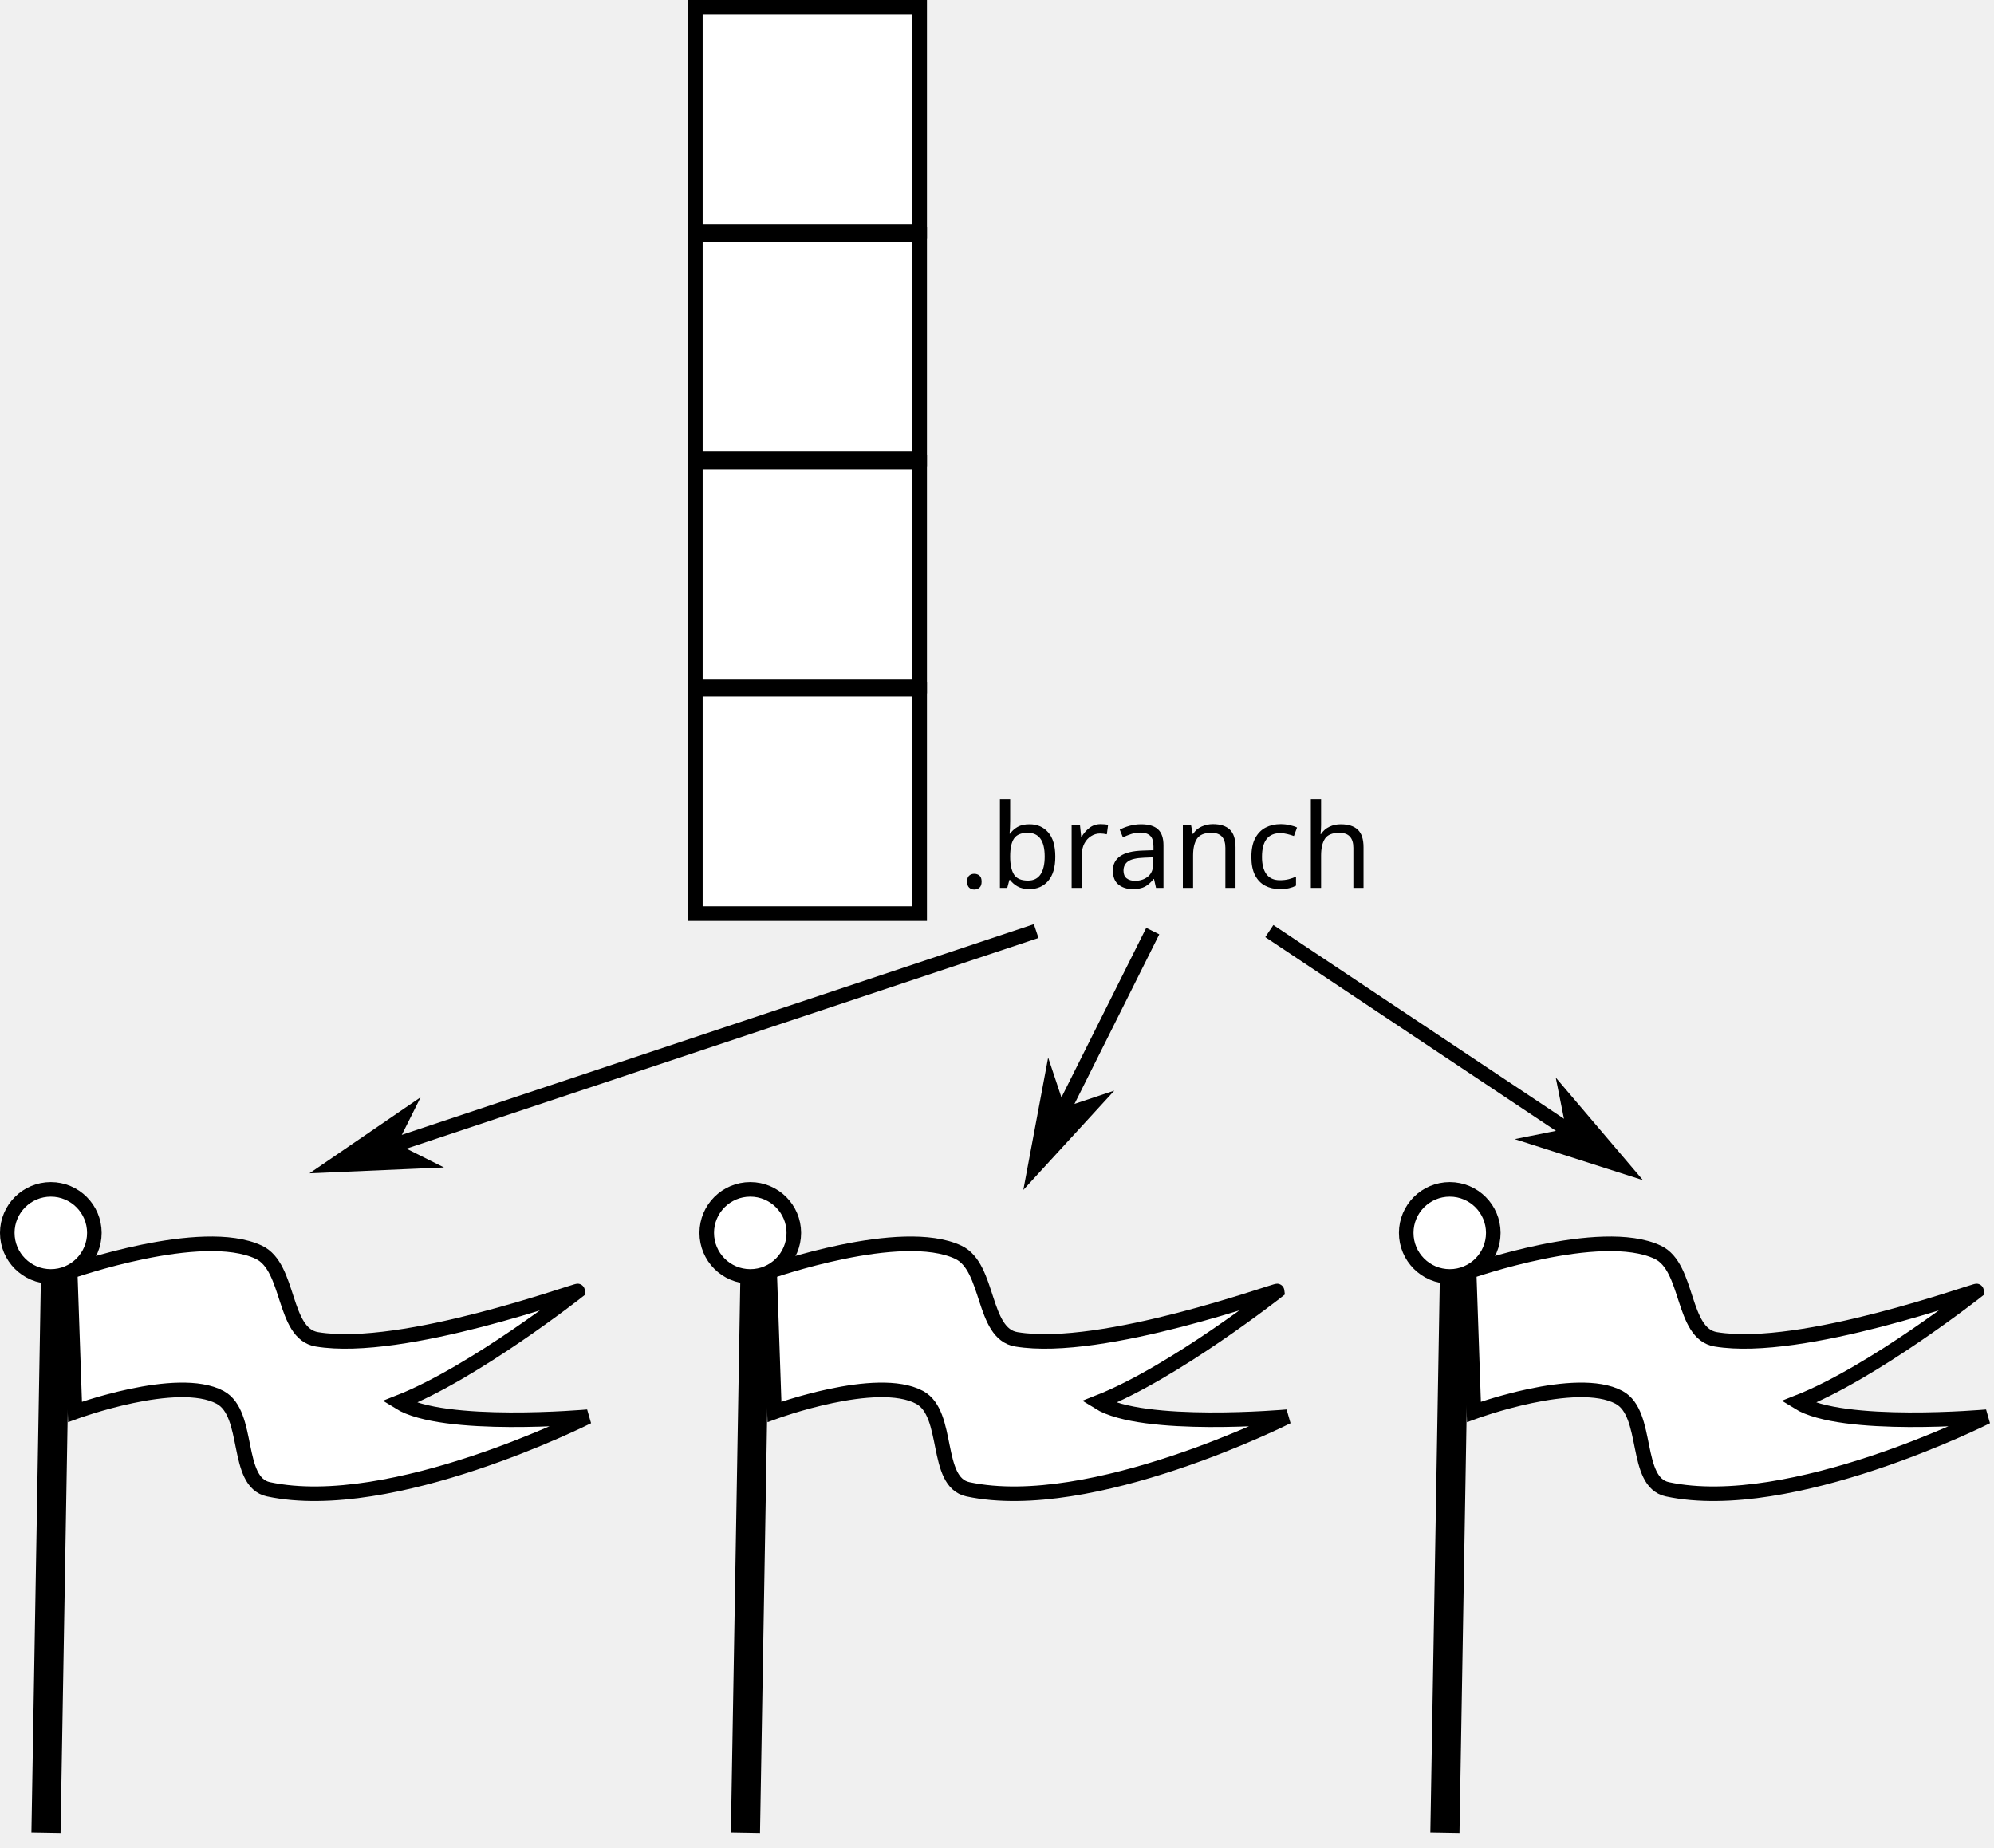
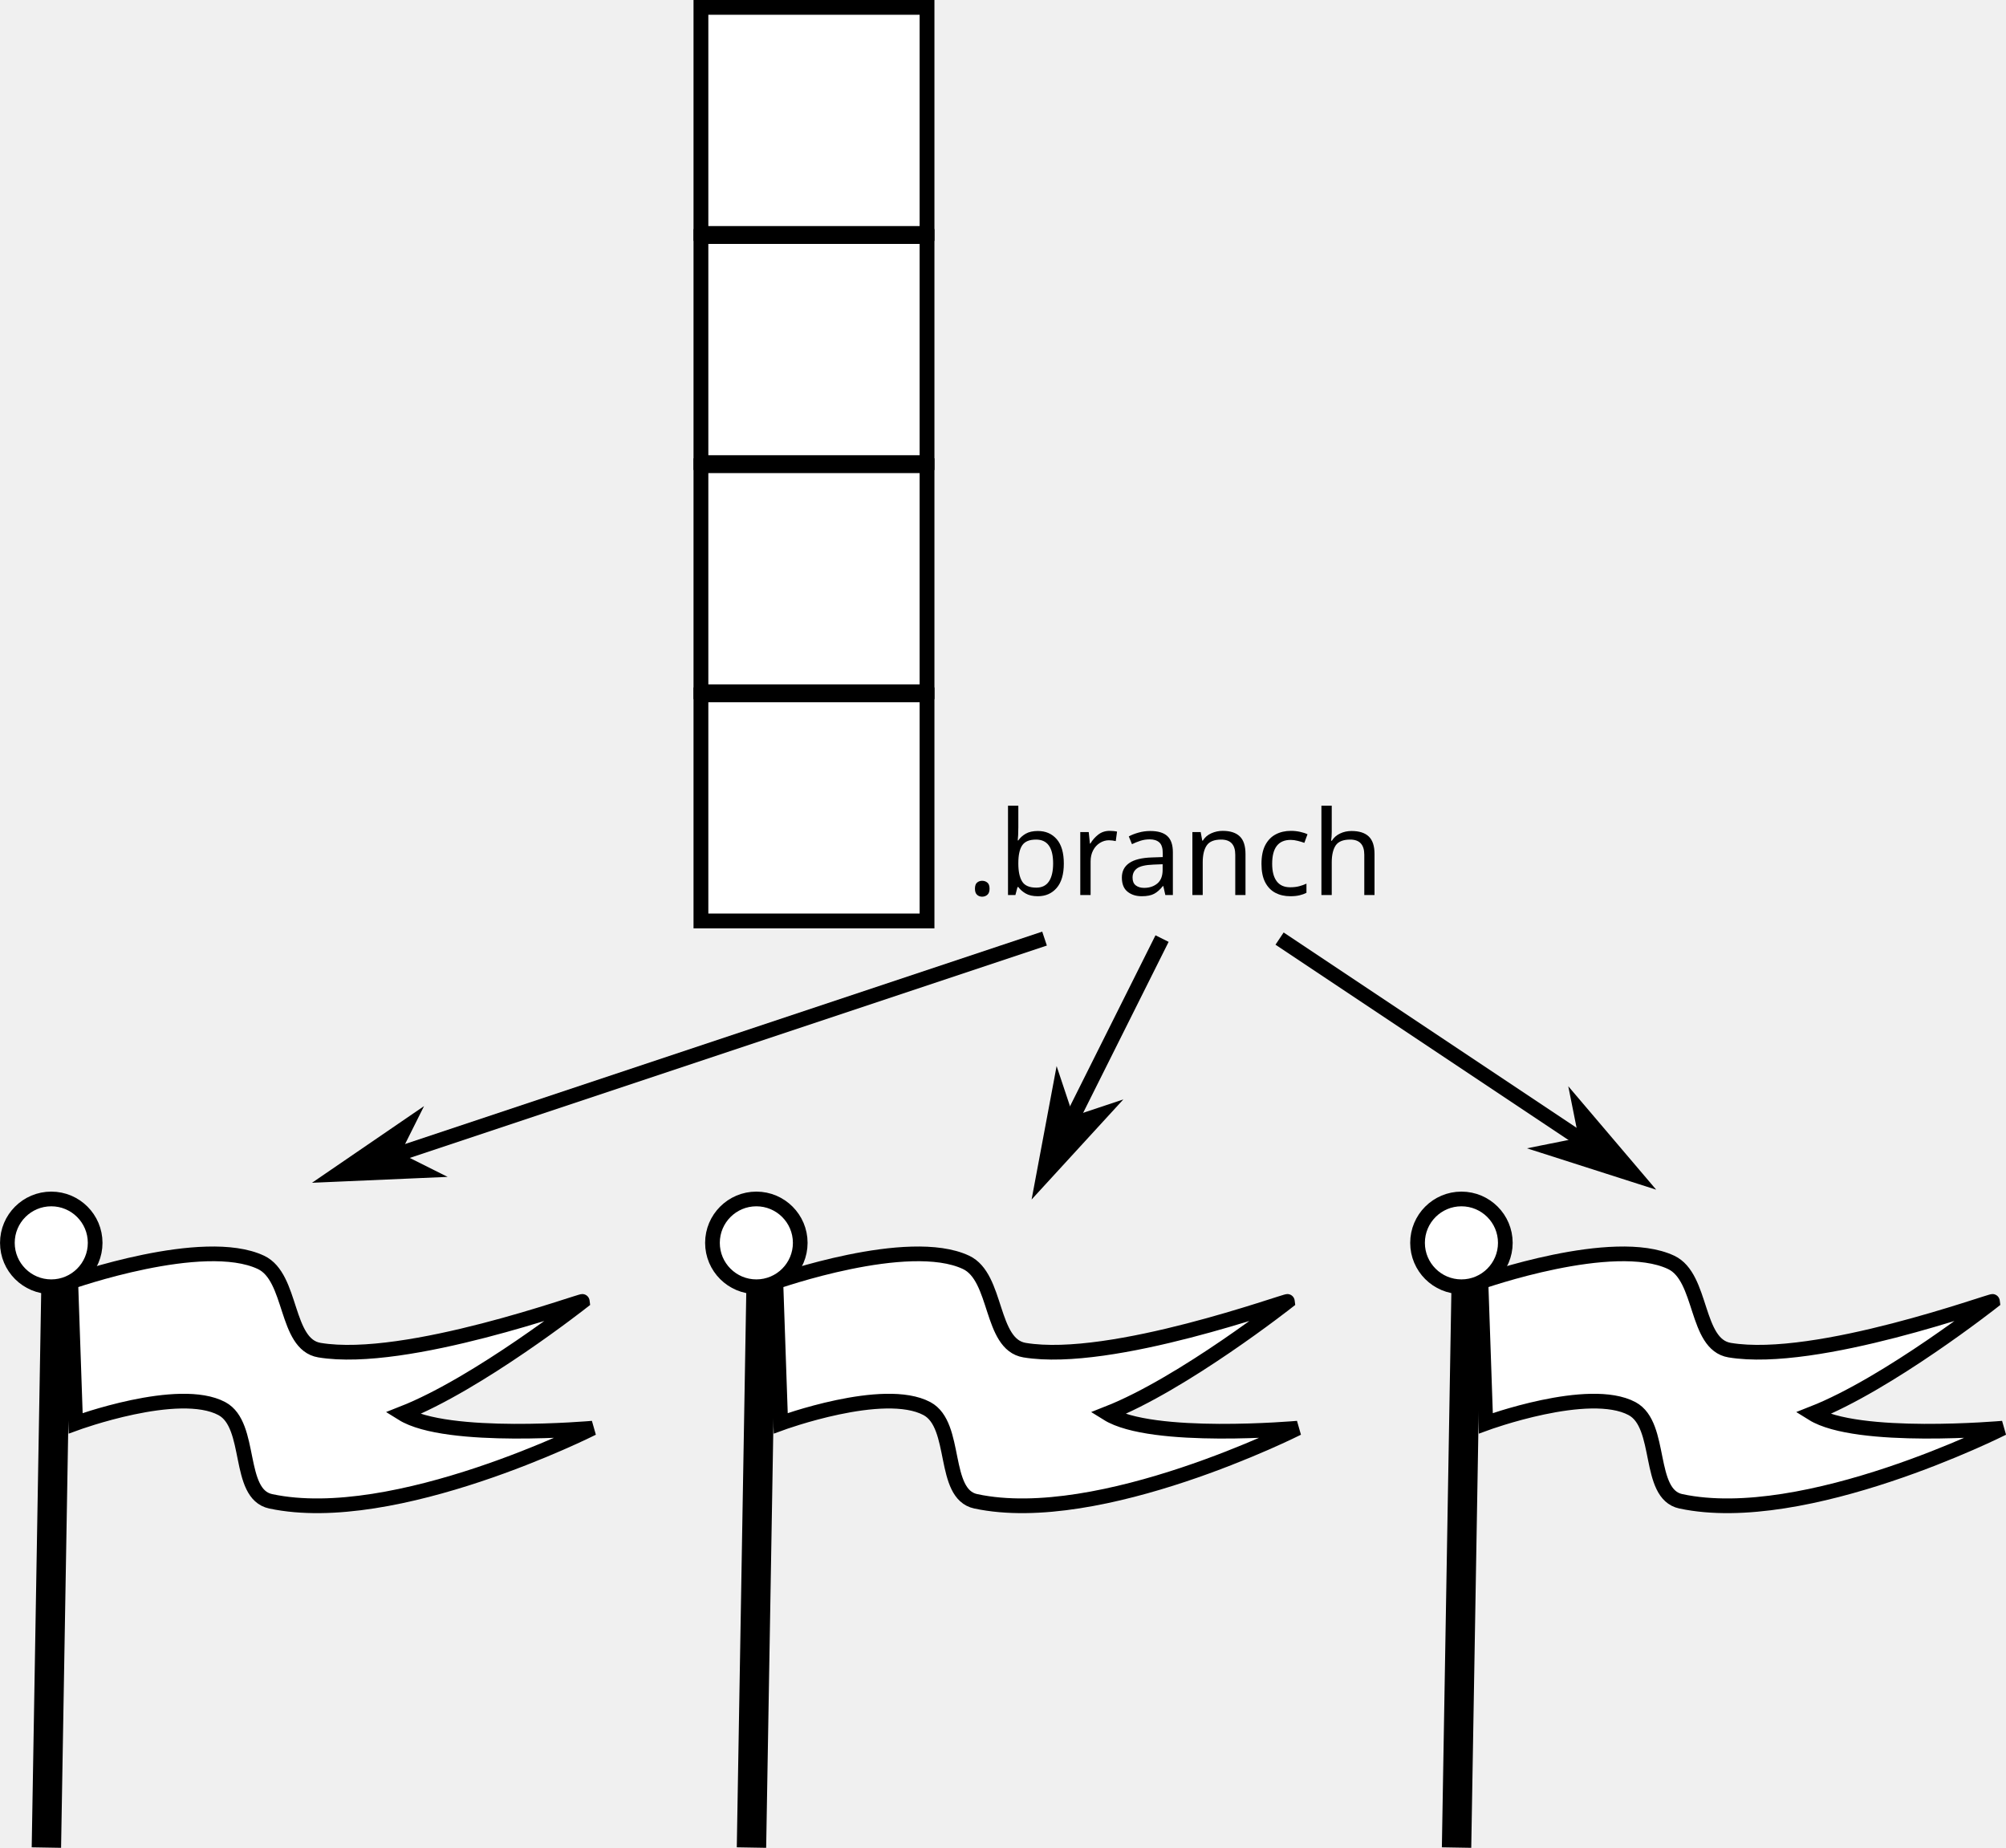
- <svg xmlns="http://www.w3.org/2000/svg" version="1.1" width="684.185" height="633.869" id="svg2">
+ <svg xmlns="http://www.w3.org/2000/svg" version="1.1" width="430.885" height="396.899" id="svg2">
  <defs id="defs4">
    <marker refX="0" refY="0" orient="auto" id="Arrow1Mend" style="overflow:visible">
      <path d="M 0,0 5,-5 -12.5,0 5,5 0,0 z" transform="matrix(-0.4,0,0,-0.4,-4,0)" id="path3847" style="fill-rule:evenodd;stroke:#000000;stroke-width:1pt;marker-start:none" />
    </marker>
    <marker refX="0" refY="0" orient="auto" id="Arrow1Lend" style="overflow:visible">
      <path d="M 0,0 5,-5 -12.5,0 5,5 0,0 z" transform="matrix(-0.8,0,0,-0.8,-10,0)" id="path3841" style="fill-rule:evenodd;stroke:#000000;stroke-width:1pt;marker-start:none" />
    </marker>
  </defs>
-   <g transform="translate(155.5345,787.118)" id="g6974">
+   <g transform="matrix(0.6310451,0,0,0.6310451,98.15668,496.6989)" id="g6974">
    <g transform="translate(-1.480164,-968.4802)" id="g6346">
      <rect width="76.96" height="76.96" x="84.52" y="-260.842" transform="scale(1,-1)" id="rect6348" style="fill:#ffffff;stroke:#000000;stroke-width:5.04;stroke-miterlimit:4;stroke-dasharray:none" />
      <rect width="76.96" height="76.96" x="84.52" y="-338.842" transform="scale(1,-1)" id="rect6350" style="fill:#ffffff;stroke:#000000;stroke-width:5.04;stroke-miterlimit:4;stroke-dasharray:none" />
      <rect width="76.96" height="76.96" x="84.52" y="-416.842" transform="scale(1,-1)" id="rect6352" style="fill:#ffffff;stroke:#000000;stroke-width:5.04;stroke-miterlimit:4;stroke-dasharray:none" />
      <rect width="76.96" height="76.96" x="84.52" y="-494.842" transform="scale(1,-1)" id="rect6354" style="fill:#ffffff;stroke:#000000;stroke-width:5.04;stroke-miterlimit:4;stroke-dasharray:none" />
    </g>
    <text x="173.439" y="-482.463" id="text6356" xml:space="preserve" style="font-size:40px;font-style:normal;font-weight:normal;line-height:125%;letter-spacing:0px;word-spacing:0px;fill:#000000;fill-opacity:1;stroke:none;font-family:Sans">
      <tspan x="173.439" y="-482.463" id="tspan6358">.branch</tspan>
    </text>
    <g transform="matrix(0.9999986,0,0,1,-501.6082,-742.5257)" id="g6390" style="fill:#ffffff">
      <path d="m 370.153,391.731 c 0,0 45.112,-15.885 64.735,-6.64 10.828,5.101 8.111,27.917 19.919,29.878 29.649,4.924 89.633,-17.184 89.633,-16.599 0,0 -35.6,28.041 -61.415,38.177 15.097,9.404 64.735,4.98 64.735,4.98 0,0 -67.235,33.918 -109.552,24.898 -11.619,-2.477 -6.136,-25.912 -16.599,-31.538 -14.693,-7.9 -49.796,4.98 -49.796,4.98 z" id="path6392" style="fill:#ffffff;stroke:#000000;stroke-width:5;stroke-linecap:butt;stroke-linejoin:miter;stroke-miterlimit:4;stroke-opacity:1;stroke-dasharray:none" />
      <path d="M 365.173,390.071 361.853,584.277" id="path6394" style="fill:#ffffff;stroke:#000000;stroke-width:10;stroke-linecap:butt;stroke-linejoin:miter;stroke-miterlimit:4;stroke-opacity:1;stroke-dasharray:none" />
      <path d="m 378.452,378.452 a 14.939,14.939 0 1 1 -29.878,0 14.939,14.939 0 1 1 29.878,0 z" id="path6396" style="fill:#ffffff;stroke:#000000;stroke-width:5;stroke-miterlimit:4;stroke-dasharray:none" />
    </g>
    <g transform="matrix(0.9999986,0,0,1,-261.6082,-742.5257)" id="g6398" style="fill:#ffffff">
      <path d="m 370.153,391.731 c 0,0 45.112,-15.885 64.735,-6.64 10.828,5.101 8.111,27.917 19.919,29.878 29.649,4.924 89.633,-17.184 89.633,-16.599 0,0 -35.6,28.041 -61.415,38.177 15.097,9.404 64.735,4.98 64.735,4.98 0,0 -67.235,33.918 -109.552,24.898 -11.619,-2.477 -6.136,-25.912 -16.599,-31.538 -14.693,-7.9 -49.796,4.98 -49.796,4.98 z" id="path6400" style="fill:#ffffff;stroke:#000000;stroke-width:5;stroke-linecap:butt;stroke-linejoin:miter;stroke-miterlimit:4;stroke-opacity:1;stroke-dasharray:none" />
      <path d="M 365.173,390.071 361.853,584.277" id="path6402" style="fill:#ffffff;stroke:#000000;stroke-width:10;stroke-linecap:butt;stroke-linejoin:miter;stroke-miterlimit:4;stroke-opacity:1;stroke-dasharray:none" />
      <path d="m 378.452,378.452 a 14.939,14.939 0 1 1 -29.878,0 14.939,14.939 0 1 1 29.878,0 z" id="path6404" style="fill:#ffffff;stroke:#000000;stroke-width:5;stroke-miterlimit:4;stroke-dasharray:none" />
    </g>
    <g transform="matrix(0.9999986,0,0,1,-21.60825,-742.5257)" id="g6406" style="fill:#ffffff">
      <path d="m 370.153,391.731 c 0,0 45.112,-15.885 64.735,-6.64 10.828,5.101 8.111,27.917 19.919,29.878 29.649,4.924 89.633,-17.184 89.633,-16.599 0,0 -35.6,28.041 -61.415,38.177 15.097,9.404 64.735,4.98 64.735,4.98 0,0 -67.235,33.918 -109.552,24.898 -11.619,-2.477 -6.136,-25.912 -16.599,-31.538 -14.693,-7.9 -49.796,4.98 -49.796,4.98 z" id="path6408" style="fill:#ffffff;stroke:#000000;stroke-width:5;stroke-linecap:butt;stroke-linejoin:miter;stroke-miterlimit:4;stroke-opacity:1;stroke-dasharray:none" />
      <path d="M 365.173,390.071 361.853,584.277" id="path6410" style="fill:#ffffff;stroke:#000000;stroke-width:10;stroke-linecap:butt;stroke-linejoin:miter;stroke-miterlimit:4;stroke-opacity:1;stroke-dasharray:none" />
      <path d="m 378.452,378.452 a 14.939,14.939 0 1 1 -29.878,0 14.939,14.939 0 1 1 29.878,0 z" id="path6412" style="fill:#ffffff;stroke:#000000;stroke-width:5;stroke-miterlimit:4;stroke-dasharray:none" />
    </g>
    <path d="m 200,-467.638 -240,80" id="path6416" style="fill:none;stroke:#000000;stroke-width:5;stroke-linecap:butt;stroke-linejoin:miter;stroke-miterlimit:4;stroke-opacity:1;stroke-dasharray:none;marker-end:url(#Arrow1Mend)" />
    <path d="m 240,-467.638 -40,80" id="path6418" style="fill:none;stroke:#000000;stroke-width:5;stroke-linecap:butt;stroke-linejoin:miter;stroke-miterlimit:4;stroke-opacity:1;stroke-dasharray:none;marker-end:url(#Arrow1Mend)" />
    <path d="m 280,-467.638 120,80" id="path6420" style="fill:none;stroke:#000000;stroke-width:5;stroke-linecap:butt;stroke-linejoin:miter;stroke-miterlimit:4;stroke-opacity:1;stroke-dasharray:none;marker-end:url(#Arrow1Mend)" />
  </g>
</svg>
